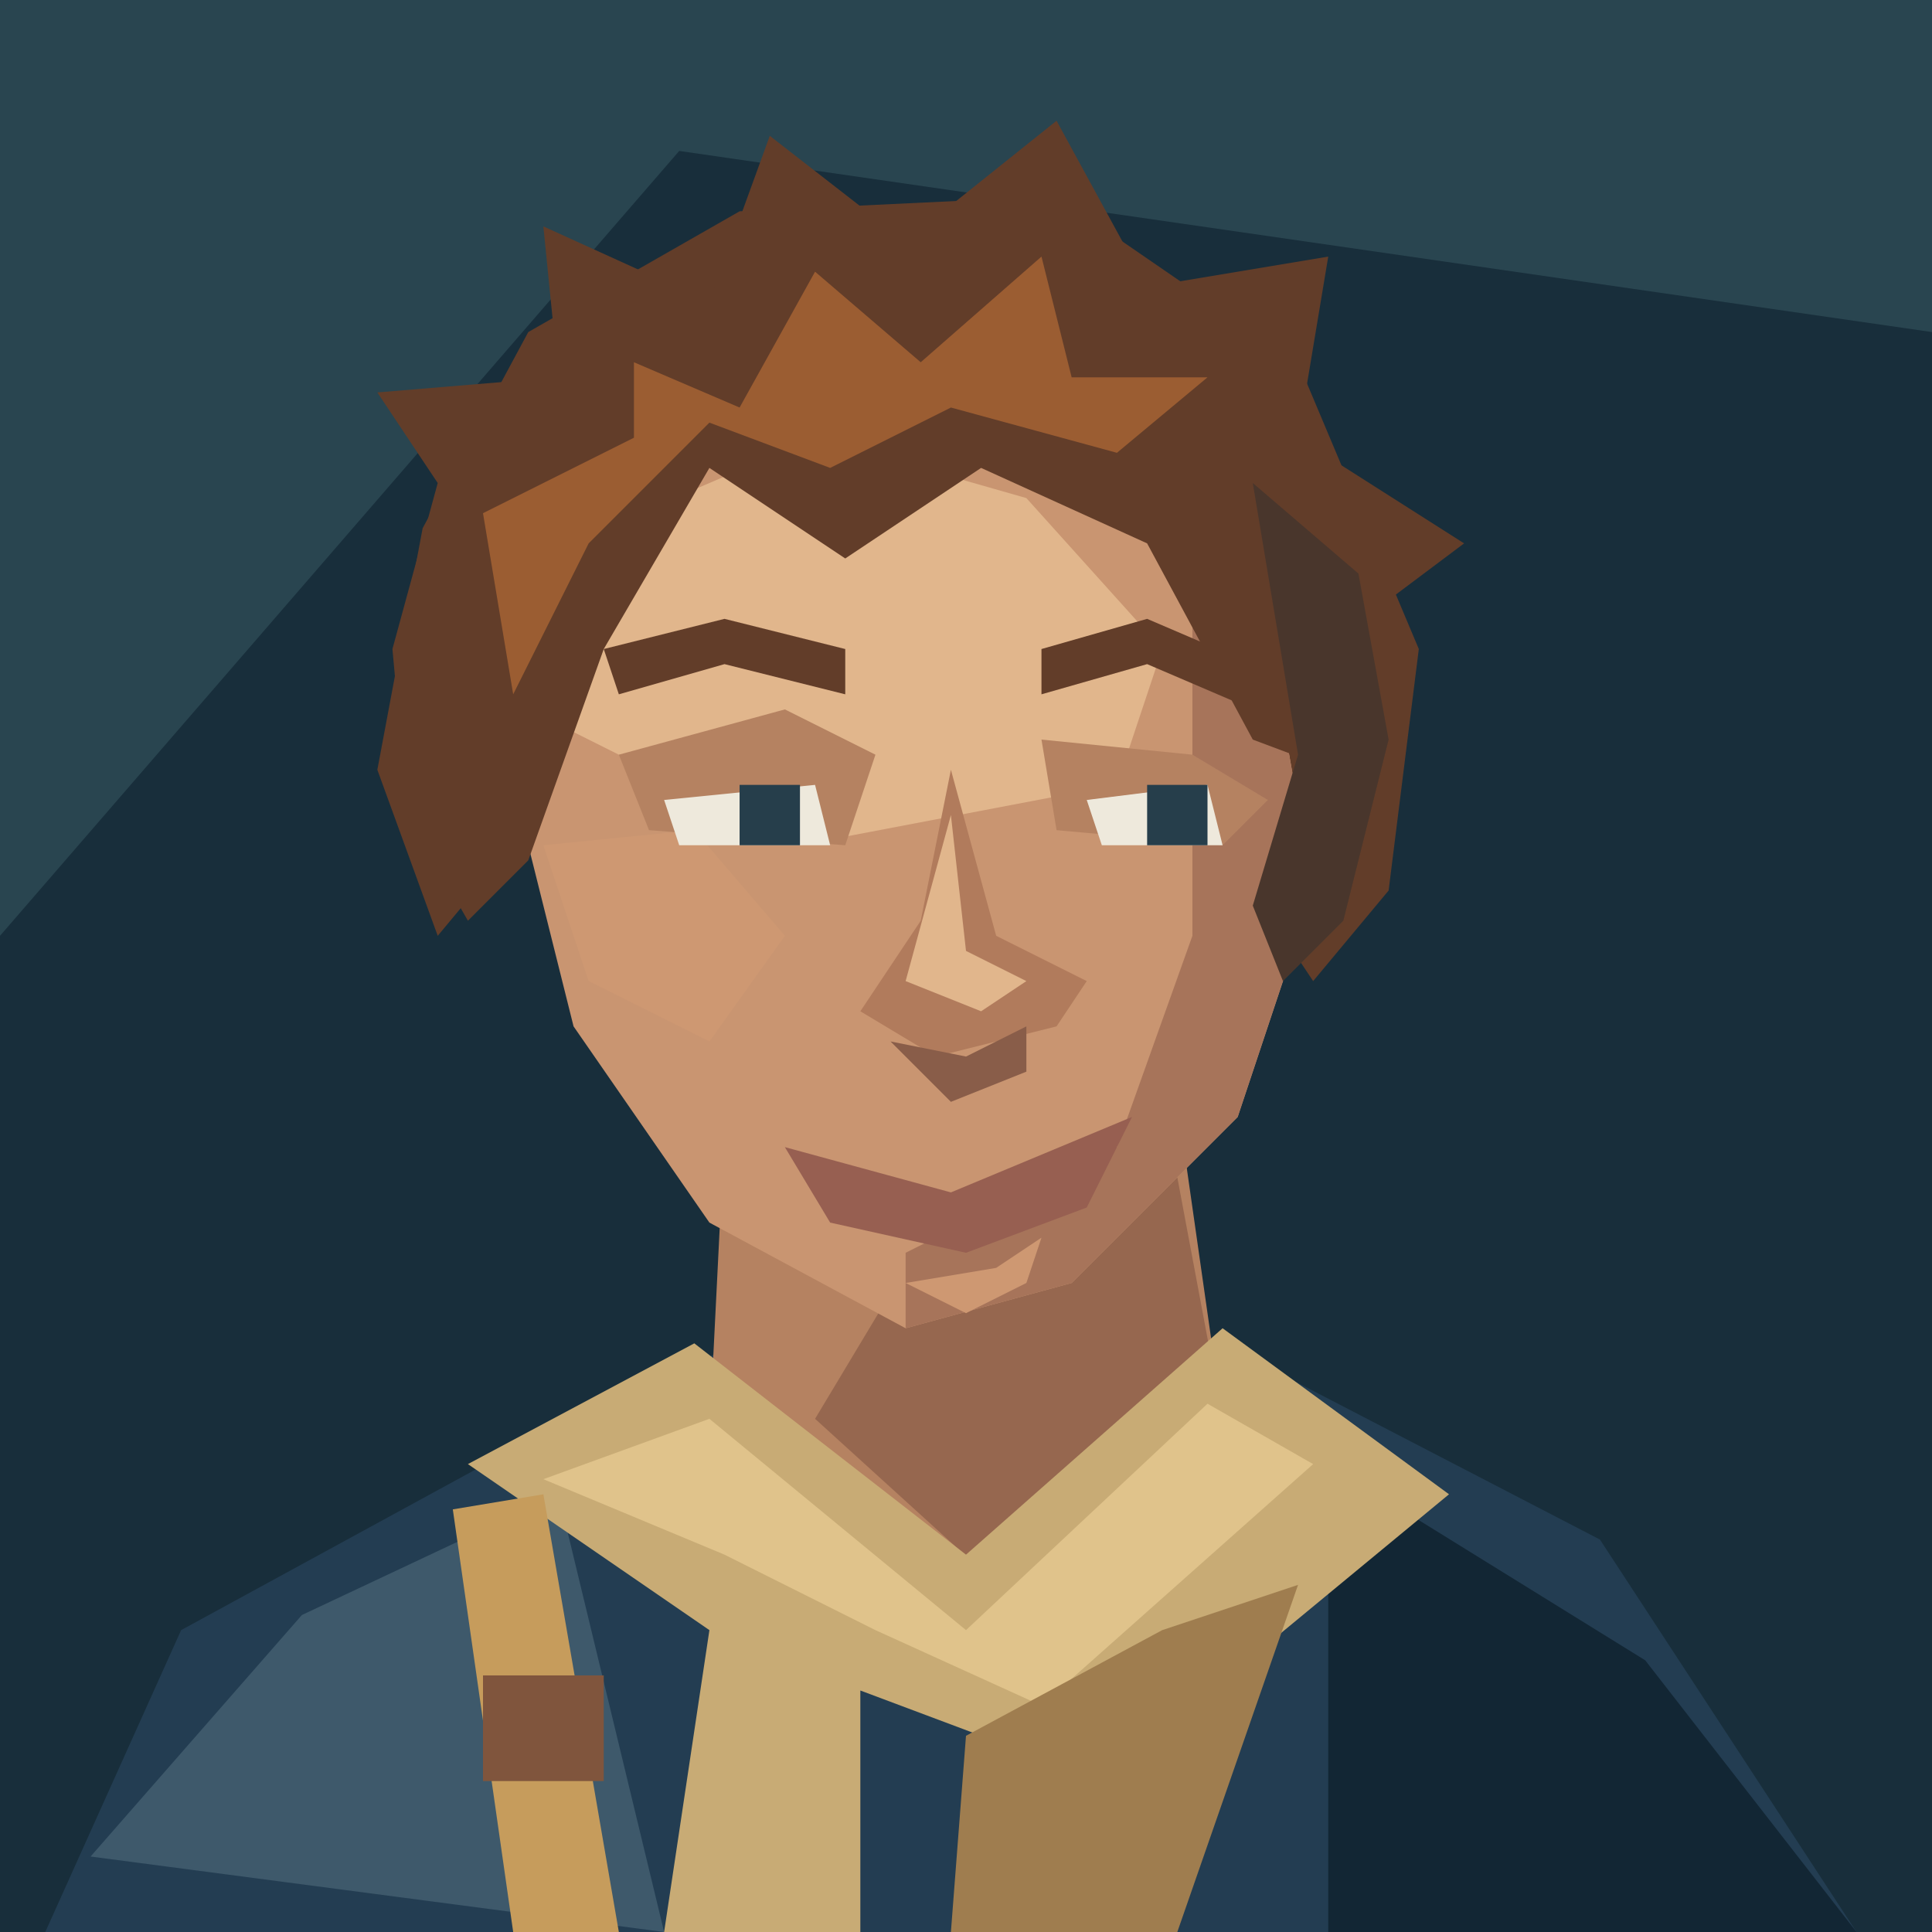
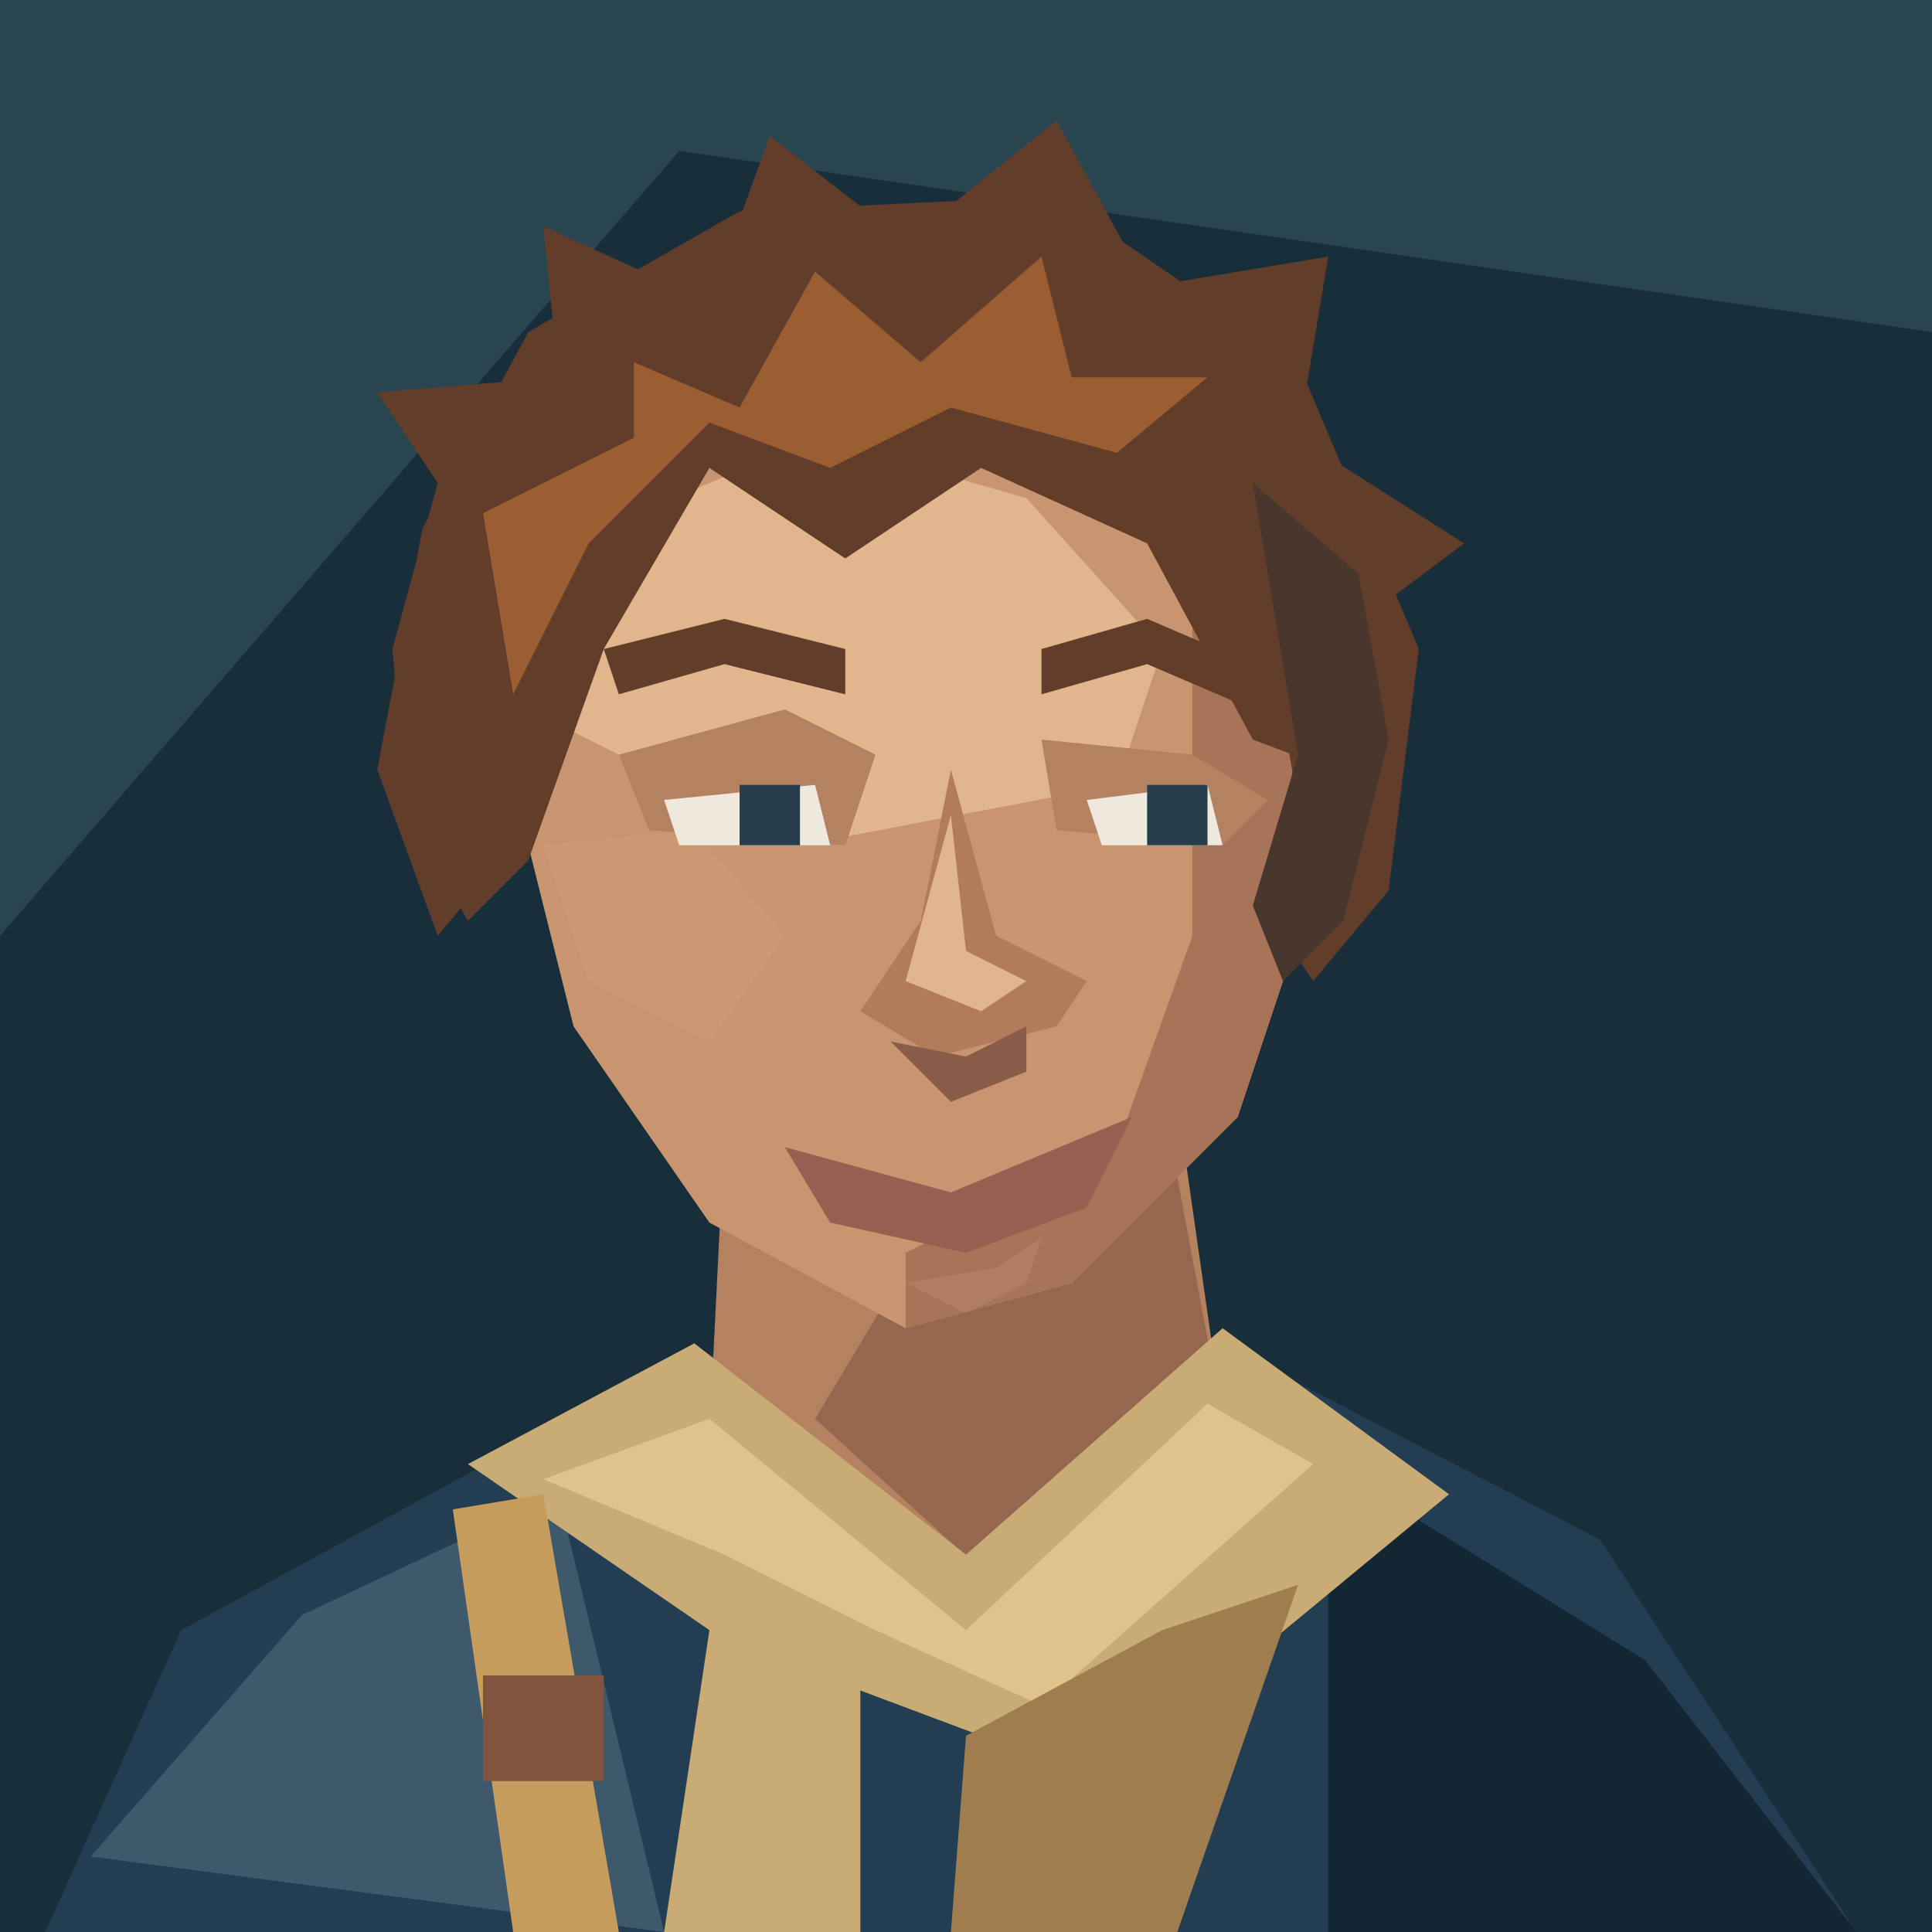
<svg xmlns="http://www.w3.org/2000/svg" width="128" height="128" viewBox="0 0 128 128">
  <path d="M0 0H128V128H0Z" fill="#182e3b" />
  <path d="M0 0H128V22L45 10L0 62Z" fill="#294550" />
  <path d="M3 128L12 108 34 96 51 88H79L106 102 123 128Z" fill="#233d52" />
  <path d="M6 123L20 107 37 99 44 128Z" fill="#3e596b" />
  <path d="M88 97L109 110 123 128H88Z" fill="#122634" />
  <path d="M48 75L47 95 64 106 81 94 78 73Z" fill="#b58261" />
  <path d="M60 84L78 78 81 94 65 104 54 94Z" fill="#96674f" />
  <path d="M31 97L46 89 64 103 81 88 96 99 73 118 57 112 57 128H44L47 108Z" fill="#c8ab75" />
  <path d="M36 98L47 94 64 108 80 93 87 97 69 113 58 108 48 103Z" fill="#e0c38b" />
  <path d="M77 108L86 105 78 128H63L64 115Z" fill="#9f7d4f" />
  <path d="M28 35L35 22 49 14 70 13 86 24 94 43 92 59 87 65 83 59 82 44 73 31 54 26 39 37 34 56 29 62 25 51Z" fill="#623d29" />
  <path d="M39 33L54 25 72 29 84 42 87 59 82 74 71 85 60 88 47 81 38 68 34 52 34 43Z" fill="#c99571" />
  <path d="M40 35L54 29 68 33 77 43 74 52 53 56 37 48Z" fill="#e1b68c" />
  <path d="M79 35L84 42 87 59 82 74 71 85 60 88 60 83 74 76 79 62Z" fill="#a7745a" />
  <path d="M36 56L46 55 52 62 47 69 39 65Z" fill="#ce9872" />
  <path d="M41 50L52 47 58 50 56 56 43 55Z M69 49L79 50 84 53 81 56 70 55Z" fill="#b58261" />
  <path d="M40 43L48 41 56 43V46L48 44 41 46Z M69 43L76 41 83 44V47L76 44 69 46Z" fill="#623d29" />
  <path d="M44 53L54 52 55 56H45Z M72 53L80 52 81 56H73Z" fill="#eee9dc" />
  <path d="M49 52H53V56H49Z M76 52H80V56H76Z" fill="#263e4b" />
  <path d="M63 51L61 61 57 67 62 70 70 68 72 65 66 62Z" fill="#b17b5c" />
  <path d="M63 54L64 63 68 65 65 67 60 65Z" fill="#e1b68c" />
  <path d="M59 69L64 70 68 68 68 71 63 73Z" fill="#895d49" />
  <path d="M52 76L63 79 75 74 72 80 64 83 55 81Z" fill="#975f51" />
-   <path d="M60 85L66 84 69 82 68 85 64 87Z" fill="#ce9872" />
+   <path d="M60 85L66 84 69 82 68 85 64 87Z" fill="#ce9872" data-part="chin-highlight" opacity=".25" />
  <path d="M26 43L29 32 25 26 37 25 36 15 47 20 51 9 60 16 70 8 76 19 88 17 86 29 97 36 89 42 91 52 83 49 76 36 65 31 56 37 47 31 40 43 35 57 31 61 27 54Z" fill="#623d29" />
  <path d="M32 34L42 29 42 24 49 27 54 18 61 24 69 17 71 25 80 25 74 30 63 27 55 31 47 28 39 36 34 46Z" fill="#9b5d32" />
  <path d="M83 32L90 38 92 49 89 61 85 65 83 60 86 50Z" fill="#49362c" />
  <path d="M30 100L36 99 41 128H34Z" fill="#c69c5c" />
  <path d="M32 111H40V118H32Z" fill="#80553d" />
</svg>
